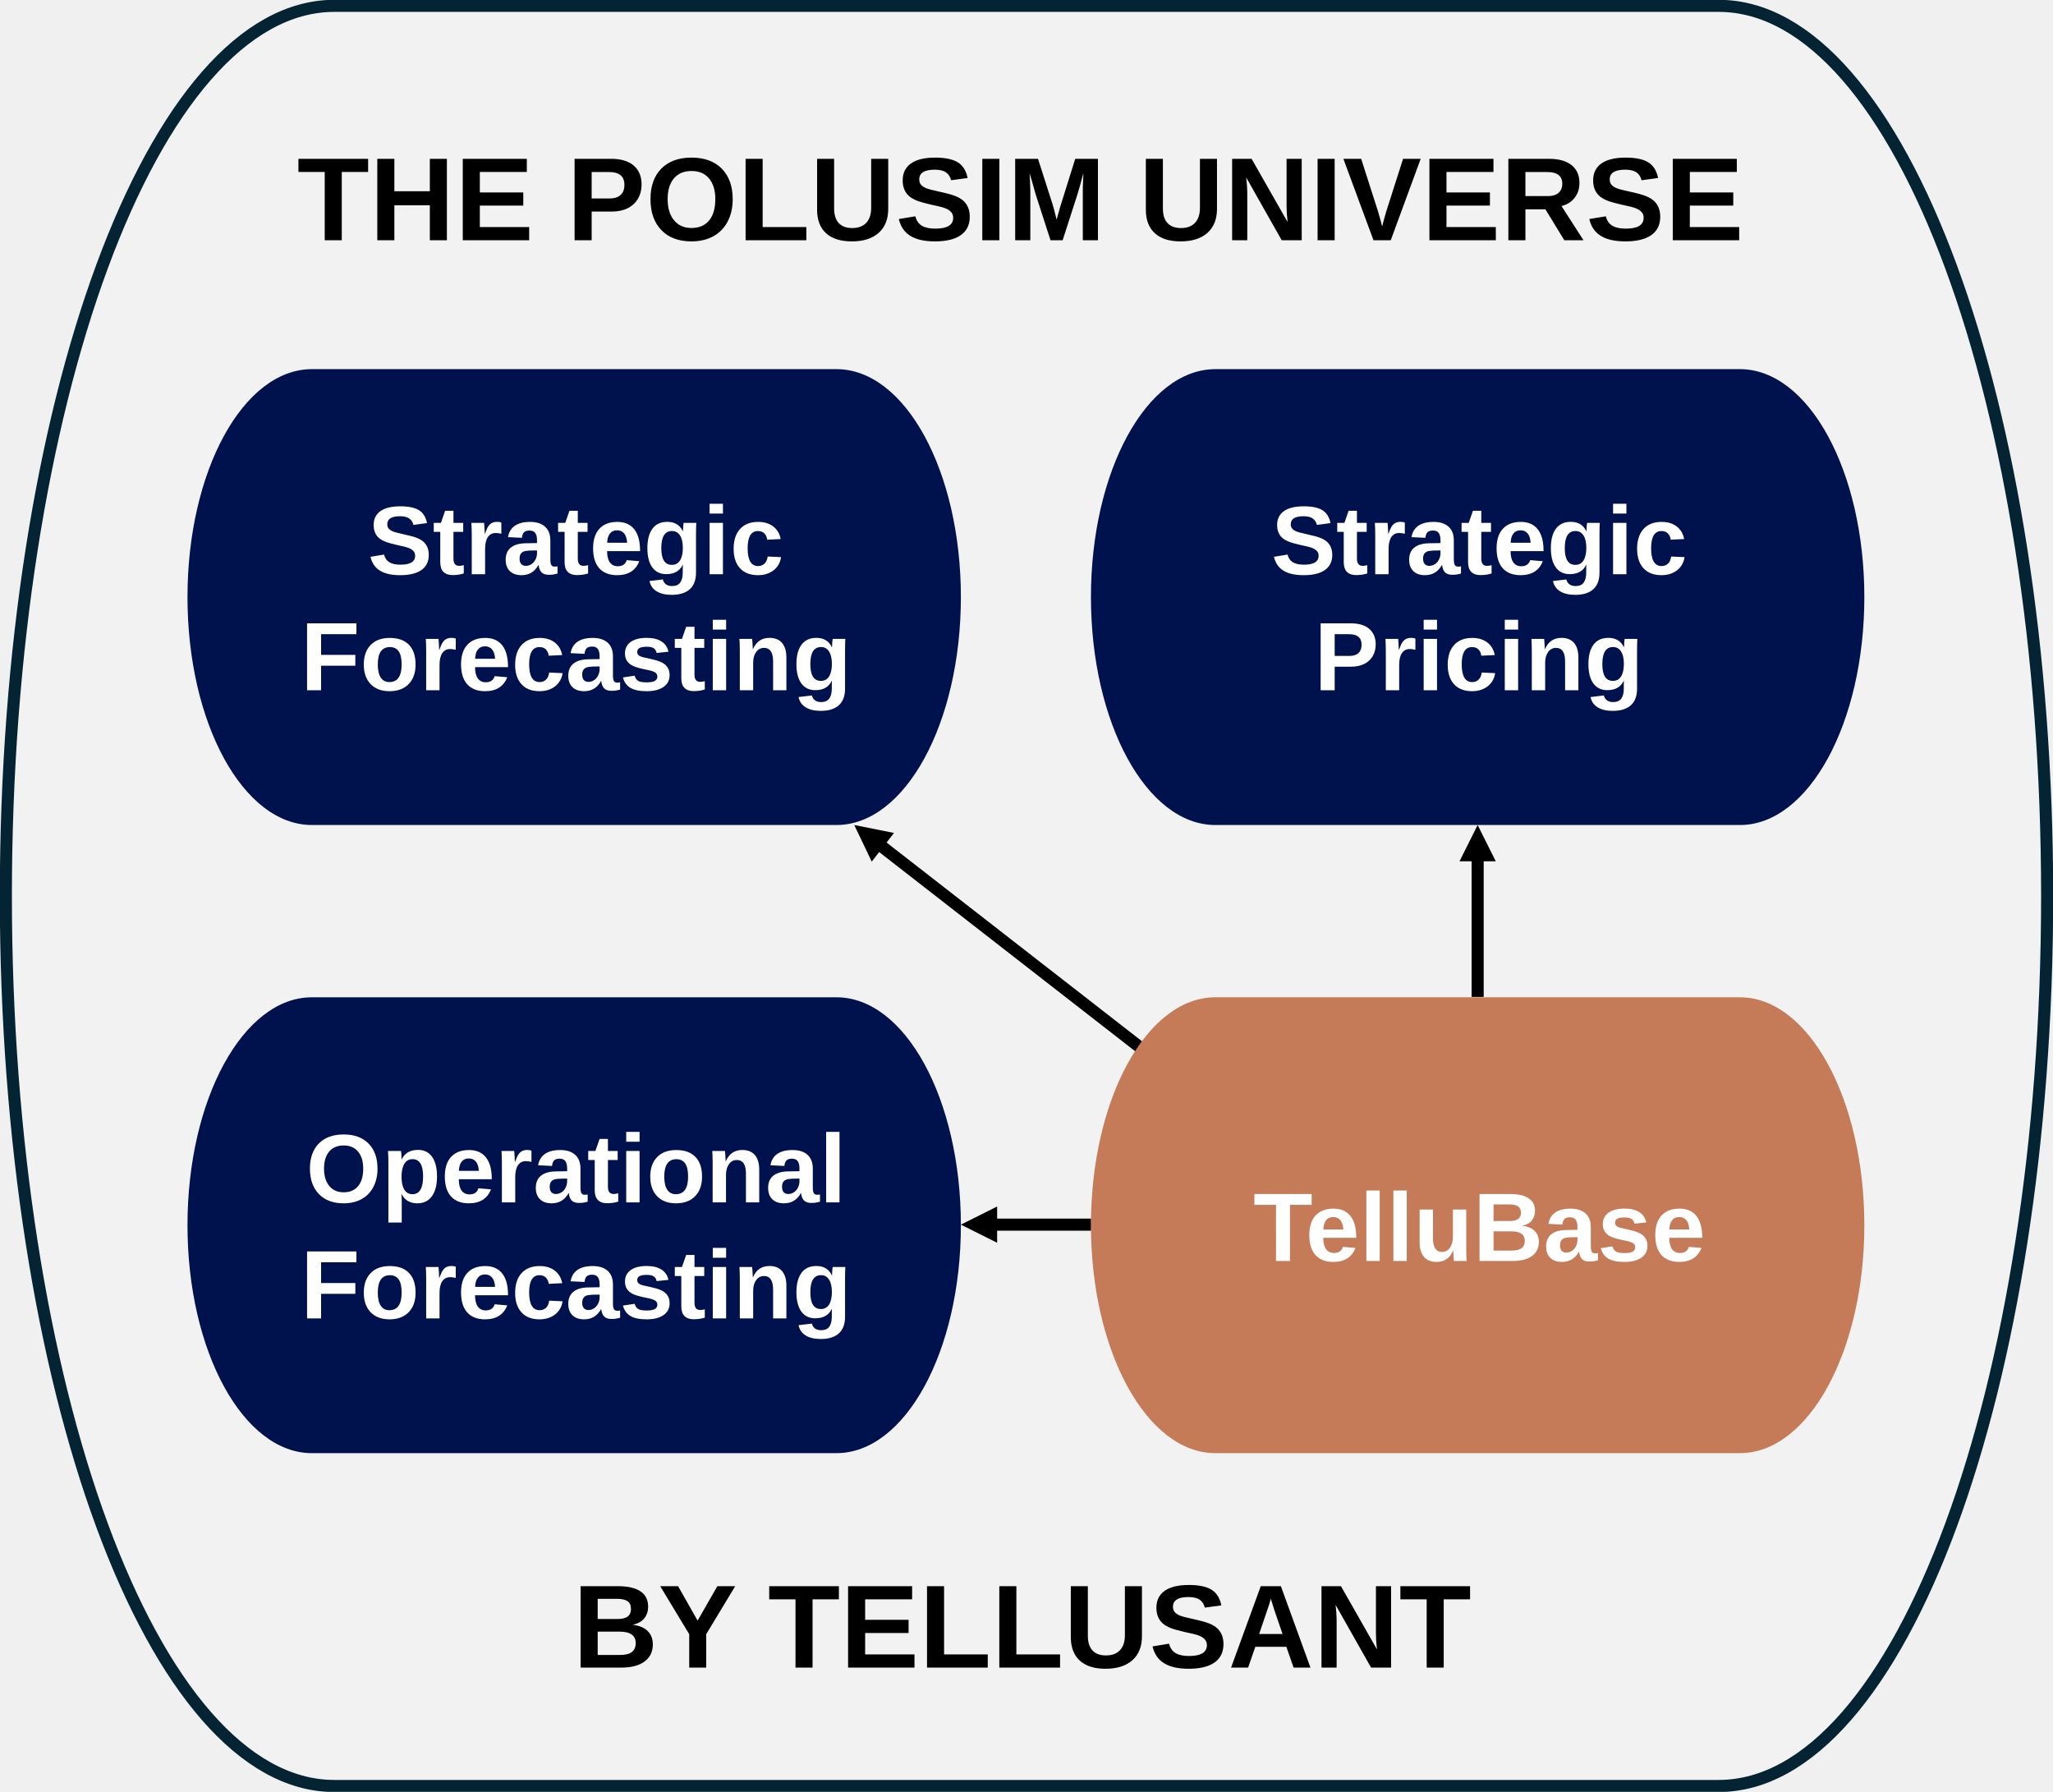
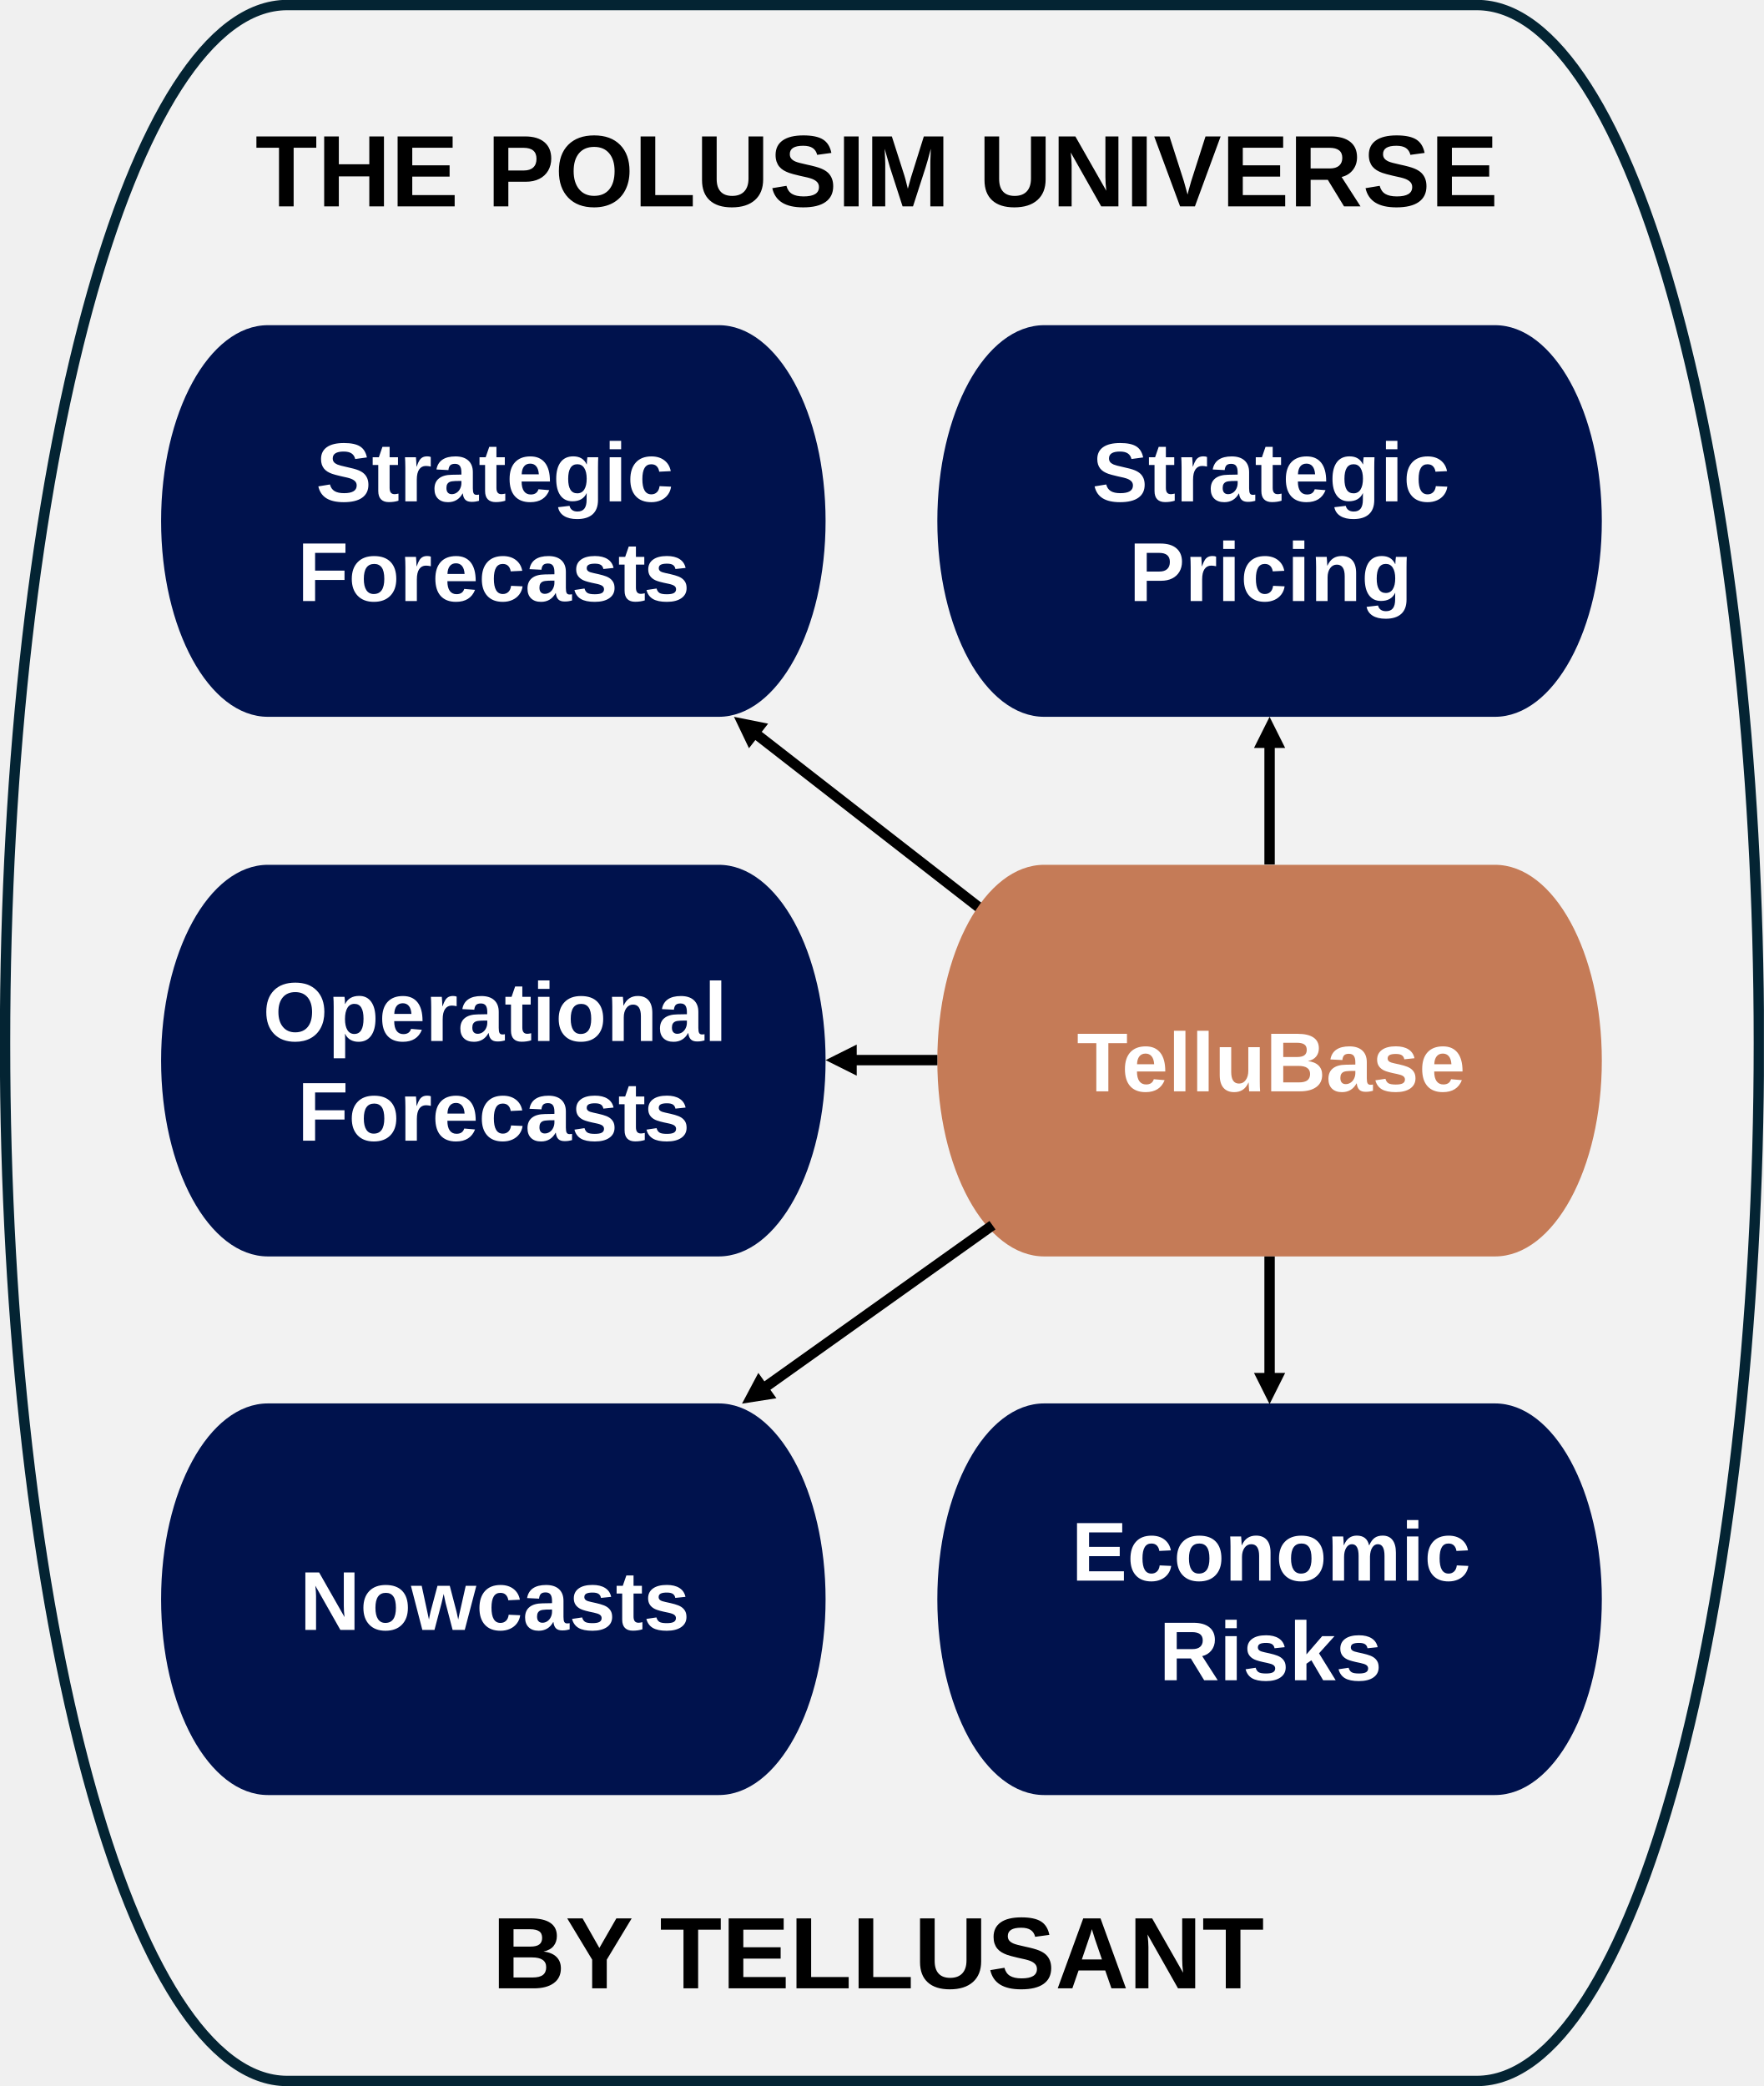
- <svg xmlns="http://www.w3.org/2000/svg" width="1752" height="1529" xml:space="preserve" overflow="hidden">
+ <svg xmlns="http://www.w3.org/2000/svg" width="1752" height="2072" xml:space="preserve" overflow="hidden">
  <g transform="translate(-321 -553)">
-     <path d="M606.252 558 1787.75 558C1942.53 558 2068 898.04 2068 1317.5 2068 1736.96 1942.53 2077 1787.75 2077L606.252 2077C451.473 2077 326 1736.96 326 1317.5 326 898.04 451.473 558 606.252 558Z" stroke="#042433" stroke-width="10.312" stroke-miterlimit="8" fill="#F2F2F2" fill-rule="evenodd" />
+     <path d="M606.252 558 1787.75 558C1942.53 558 2068 1019.59 2068 1589 2068 2158.41 1942.53 2620 1787.75 2620L606.252 2620C451.473 2620 326 2158.41 326 1589 326 1019.59 451.473 558 606.252 558Z" stroke="#042433" stroke-width="10.312" stroke-miterlimit="8" fill="#F2F2F2" fill-rule="evenodd" />
    <text font-family="Arial,Arial_MSFontService,sans-serif" font-weight="700" font-size="101" transform="matrix(1 0 0 1 574.537 758)">THE POLUSIM UNIVERSE</text>
-     <path d="M1296.88 1455.61 1067.18 1276.9 1073.51 1268.76 1303.21 1447.47ZM1064.92 1288.21 1050 1257 1083.92 1263.79Z" />
-     <path d="M587.18 868 1034.82 868C1093.46 868 1141 955.081 1141 1062.5 1141 1169.92 1093.46 1257 1034.82 1257L587.18 1257C528.539 1257 481 1169.92 481 1062.5 481 955.081 528.539 868 587.18 868Z" fill="#00124D" fill-rule="evenodd" />
-     <text fill="#FFFFFF" font-family="Arial,Arial_MSFontService,sans-serif" font-weight="700" font-size="83" transform="matrix(1 0 0 1 634.792 1043)">Strategic</text>
-     <text fill="#FFFFFF" font-family="Arial,Arial_MSFontService,sans-serif" font-weight="700" font-size="83" transform="matrix(1 0 0 1 577.5 1142)">Forecasting</text>
-     <path d="M1358.18 868 1805.82 868C1864.46 868 1912 955.081 1912 1062.5 1912 1169.92 1864.46 1257 1805.82 1257L1358.18 1257C1299.54 1257 1252 1169.92 1252 1062.5 1252 955.081 1299.54 868 1358.18 868Z" fill="#00124D" fill-rule="evenodd" />
-     <text fill="#FFFFFF" font-family="Arial,Arial_MSFontService,sans-serif" font-weight="700" font-size="83" transform="matrix(1 0 0 1 1405.81 1043)">Strategic</text>
-     <text fill="#FFFFFF" font-family="Arial,Arial_MSFontService,sans-serif" font-weight="700" font-size="83" transform="matrix(1 0 0 1 1442.48 1142)">Pricing</text>
-     <path d="M587.18 1404 1034.82 1404C1093.46 1404 1141 1491.08 1141 1598.5 1141 1705.92 1093.46 1793 1034.82 1793L587.18 1793C528.539 1793 481 1705.92 481 1598.5 481 1491.08 528.539 1404 587.18 1404Z" fill="#00124D" fill-rule="evenodd" />
-     <text fill="#FFFFFF" font-family="Arial,Arial_MSFontService,sans-serif" font-weight="700" font-size="83" transform="matrix(1 0 0 1 582.083 1579)">Operational</text>
-     <text fill="#FFFFFF" font-family="Arial,Arial_MSFontService,sans-serif" font-weight="700" font-size="83" transform="matrix(1 0 0 1 577.5 1678)">Forecasting</text>
-     <path d="M1358.18 1404 1805.82 1404C1864.46 1404 1912 1491.08 1912 1598.5 1912 1705.92 1864.46 1793 1805.82 1793L1358.18 1793C1299.54 1793 1252 1705.92 1252 1598.5 1252 1491.08 1299.54 1404 1358.18 1404Z" fill="#C57B57" fill-rule="evenodd" />
-     <text fill="#FFFFFF" font-family="Arial,Arial_MSFontService,sans-serif" font-weight="700" font-size="83" transform="matrix(1 0 0 1 1390.54 1629)">TelluBase</text>
-     <path d="M5.156-1.26876e-05 5.157 120.885-5.156 120.885-5.156 1.26876e-05ZM15.469 115.729 0 146.667-15.469 115.729Z" transform="matrix(1 0 0 -1 1582 1403.67)" />
-     <path d="M1.67616e-05-5.156 85.237-5.156 85.237 5.157-1.67616e-05 5.156ZM80.081-15.469 111.018 0 80.081 15.469Z" transform="matrix(-1 0 0 1 1252.02 1598)" />
-     <text font-family="Arial,Arial_MSFontService,sans-serif" font-weight="700" font-size="101" transform="matrix(1 0 0 1 809.748 1976)">BY TELLUSANT</text>
+     <text font-family="Arial,Arial_MSFontService,sans-serif" font-weight="700" font-size="101" transform="matrix(1 0 0 1 809.748 2528)">BY TELLUSANT</text>
+     <path d="M1296.88 1463.61 1067.18 1284.9 1073.51 1276.76 1303.21 1455.47ZM1064.92 1296.21 1050 1265 1083.92 1271.79Z" />
+     <path d="M587.18 876 1034.82 876C1093.46 876 1141 963.081 1141 1070.5 1141 1177.92 1093.46 1265 1034.82 1265L587.18 1265C528.539 1265 481 1177.92 481 1070.5 481 963.081 528.539 876 587.18 876Z" fill="#00124D" fill-rule="evenodd" />
+     <text fill="#FFFFFF" font-family="Arial,Arial_MSFontService,sans-serif" font-weight="700" font-size="83" transform="matrix(1 0 0 1 634.792 1051)">Strategic</text>
+     <text fill="#FFFFFF" font-family="Arial,Arial_MSFontService,sans-serif" font-weight="700" font-size="83" transform="matrix(1 0 0 1 616.458 1150)">Forecast</text>
+     <text fill="#FFFFFF" font-family="Arial,Arial_MSFontService,sans-serif" font-weight="700" font-size="83" transform="matrix(1 0 0 1 960.208 1150)">s</text>
+     <path d="M1358.18 876 1805.82 876C1864.46 876 1912 963.081 1912 1070.5 1912 1177.92 1864.46 1265 1805.82 1265L1358.18 1265C1299.54 1265 1252 1177.92 1252 1070.5 1252 963.081 1299.54 876 1358.18 876Z" fill="#00124D" fill-rule="evenodd" />
+     <text fill="#FFFFFF" font-family="Arial,Arial_MSFontService,sans-serif" font-weight="700" font-size="83" transform="matrix(1 0 0 1 1405.81 1051)">Strategic</text>
+     <text fill="#FFFFFF" font-family="Arial,Arial_MSFontService,sans-serif" font-weight="700" font-size="83" transform="matrix(1 0 0 1 1442.48 1150)">Pricing</text>
+     <path d="M587.18 1412 1034.82 1412C1093.46 1412 1141 1499.08 1141 1606.5 1141 1713.92 1093.46 1801 1034.82 1801L587.18 1801C528.539 1801 481 1713.92 481 1606.5 481 1499.08 528.539 1412 587.18 1412Z" fill="#00124D" fill-rule="evenodd" />
+     <text fill="#FFFFFF" font-family="Arial,Arial_MSFontService,sans-serif" font-weight="700" font-size="83" transform="matrix(1 0 0 1 582.083 1587)">Operational</text>
+     <text fill="#FFFFFF" font-family="Arial,Arial_MSFontService,sans-serif" font-weight="700" font-size="83" transform="matrix(1 0 0 1 616.458 1686)">Forecast</text>
+     <text fill="#FFFFFF" font-family="Arial,Arial_MSFontService,sans-serif" font-weight="700" font-size="83" transform="matrix(1 0 0 1 960.208 1686)">s</text>
+     <path d="M1358.18 1412 1805.82 1412C1864.46 1412 1912 1499.08 1912 1606.5 1912 1713.92 1864.46 1801 1805.82 1801L1358.18 1801C1299.54 1801 1252 1713.92 1252 1606.5 1252 1499.08 1299.54 1412 1358.18 1412Z" fill="#C57B57" fill-rule="evenodd" />
+     <text fill="#FFFFFF" font-family="Arial,Arial_MSFontService,sans-serif" font-weight="700" font-size="83" transform="matrix(1 0 0 1 1390.54 1637)">TelluBase</text>
+     <path d="M5.156-1.26876e-05 5.157 120.885-5.156 120.885-5.156 1.26876e-05ZM15.469 115.729 0 146.667-15.469 115.729Z" transform="matrix(1 0 0 -1 1582 1411.67)" />
+     <path d="M1.67616e-05-5.156 85.237-5.156 85.237 5.157-1.67616e-05 5.156ZM80.081-15.469 111.018 0 80.081 15.469Z" transform="matrix(-1 0 0 1 1252.02 1606)" />
+     <path d="M587.18 1947 1034.82 1947C1093.46 1947 1141 2034.08 1141 2141.5 1141 2248.92 1093.46 2336 1034.82 2336L587.18 2336C528.539 2336 481 2248.92 481 2141.5 481 2034.08 528.539 1947 587.18 1947Z" fill="#00124D" fill-rule="evenodd" />
+     <text fill="#FFFFFF" font-family="Arial,Arial_MSFontService,sans-serif" font-weight="700" font-size="83" transform="matrix(1 0 0 1 618.75 2172)">Nowcasts</text>
+     <path d="M1358.18 1947 1805.82 1947C1864.46 1947 1912 2034.08 1912 2141.5 1912 2248.92 1864.46 2336 1805.82 2336L1358.18 2336C1299.54 2336 1252 2248.92 1252 2141.5 1252 2034.08 1299.54 1947 1358.18 1947Z" fill="#00124D" fill-rule="evenodd" />
+     <text fill="#FFFFFF" font-family="Arial,Arial_MSFontService,sans-serif" font-weight="700" font-size="83" transform="matrix(1 0 0 1 1385.19 2123)">Economic</text>
+     <text fill="#FFFFFF" font-family="Arial,Arial_MSFontService,sans-serif" font-weight="700" font-size="83" transform="matrix(1 0 0 1 1472.27 2222)">Risks</text>
+     <path d="M2.992-4.2 230.767 158.064 224.784 166.463-2.992 4.2ZM232.551 146.673 248.773 177.222 214.601 171.87Z" transform="matrix(-1 0 0 1 1306.77 1770)" />
+     <path d="M1587.16 1801 1587.16 1921.88 1576.84 1921.88 1576.84 1801ZM1597.47 1916.73 1582 1947.67 1566.53 1916.73Z" />
  </g>
</svg>
